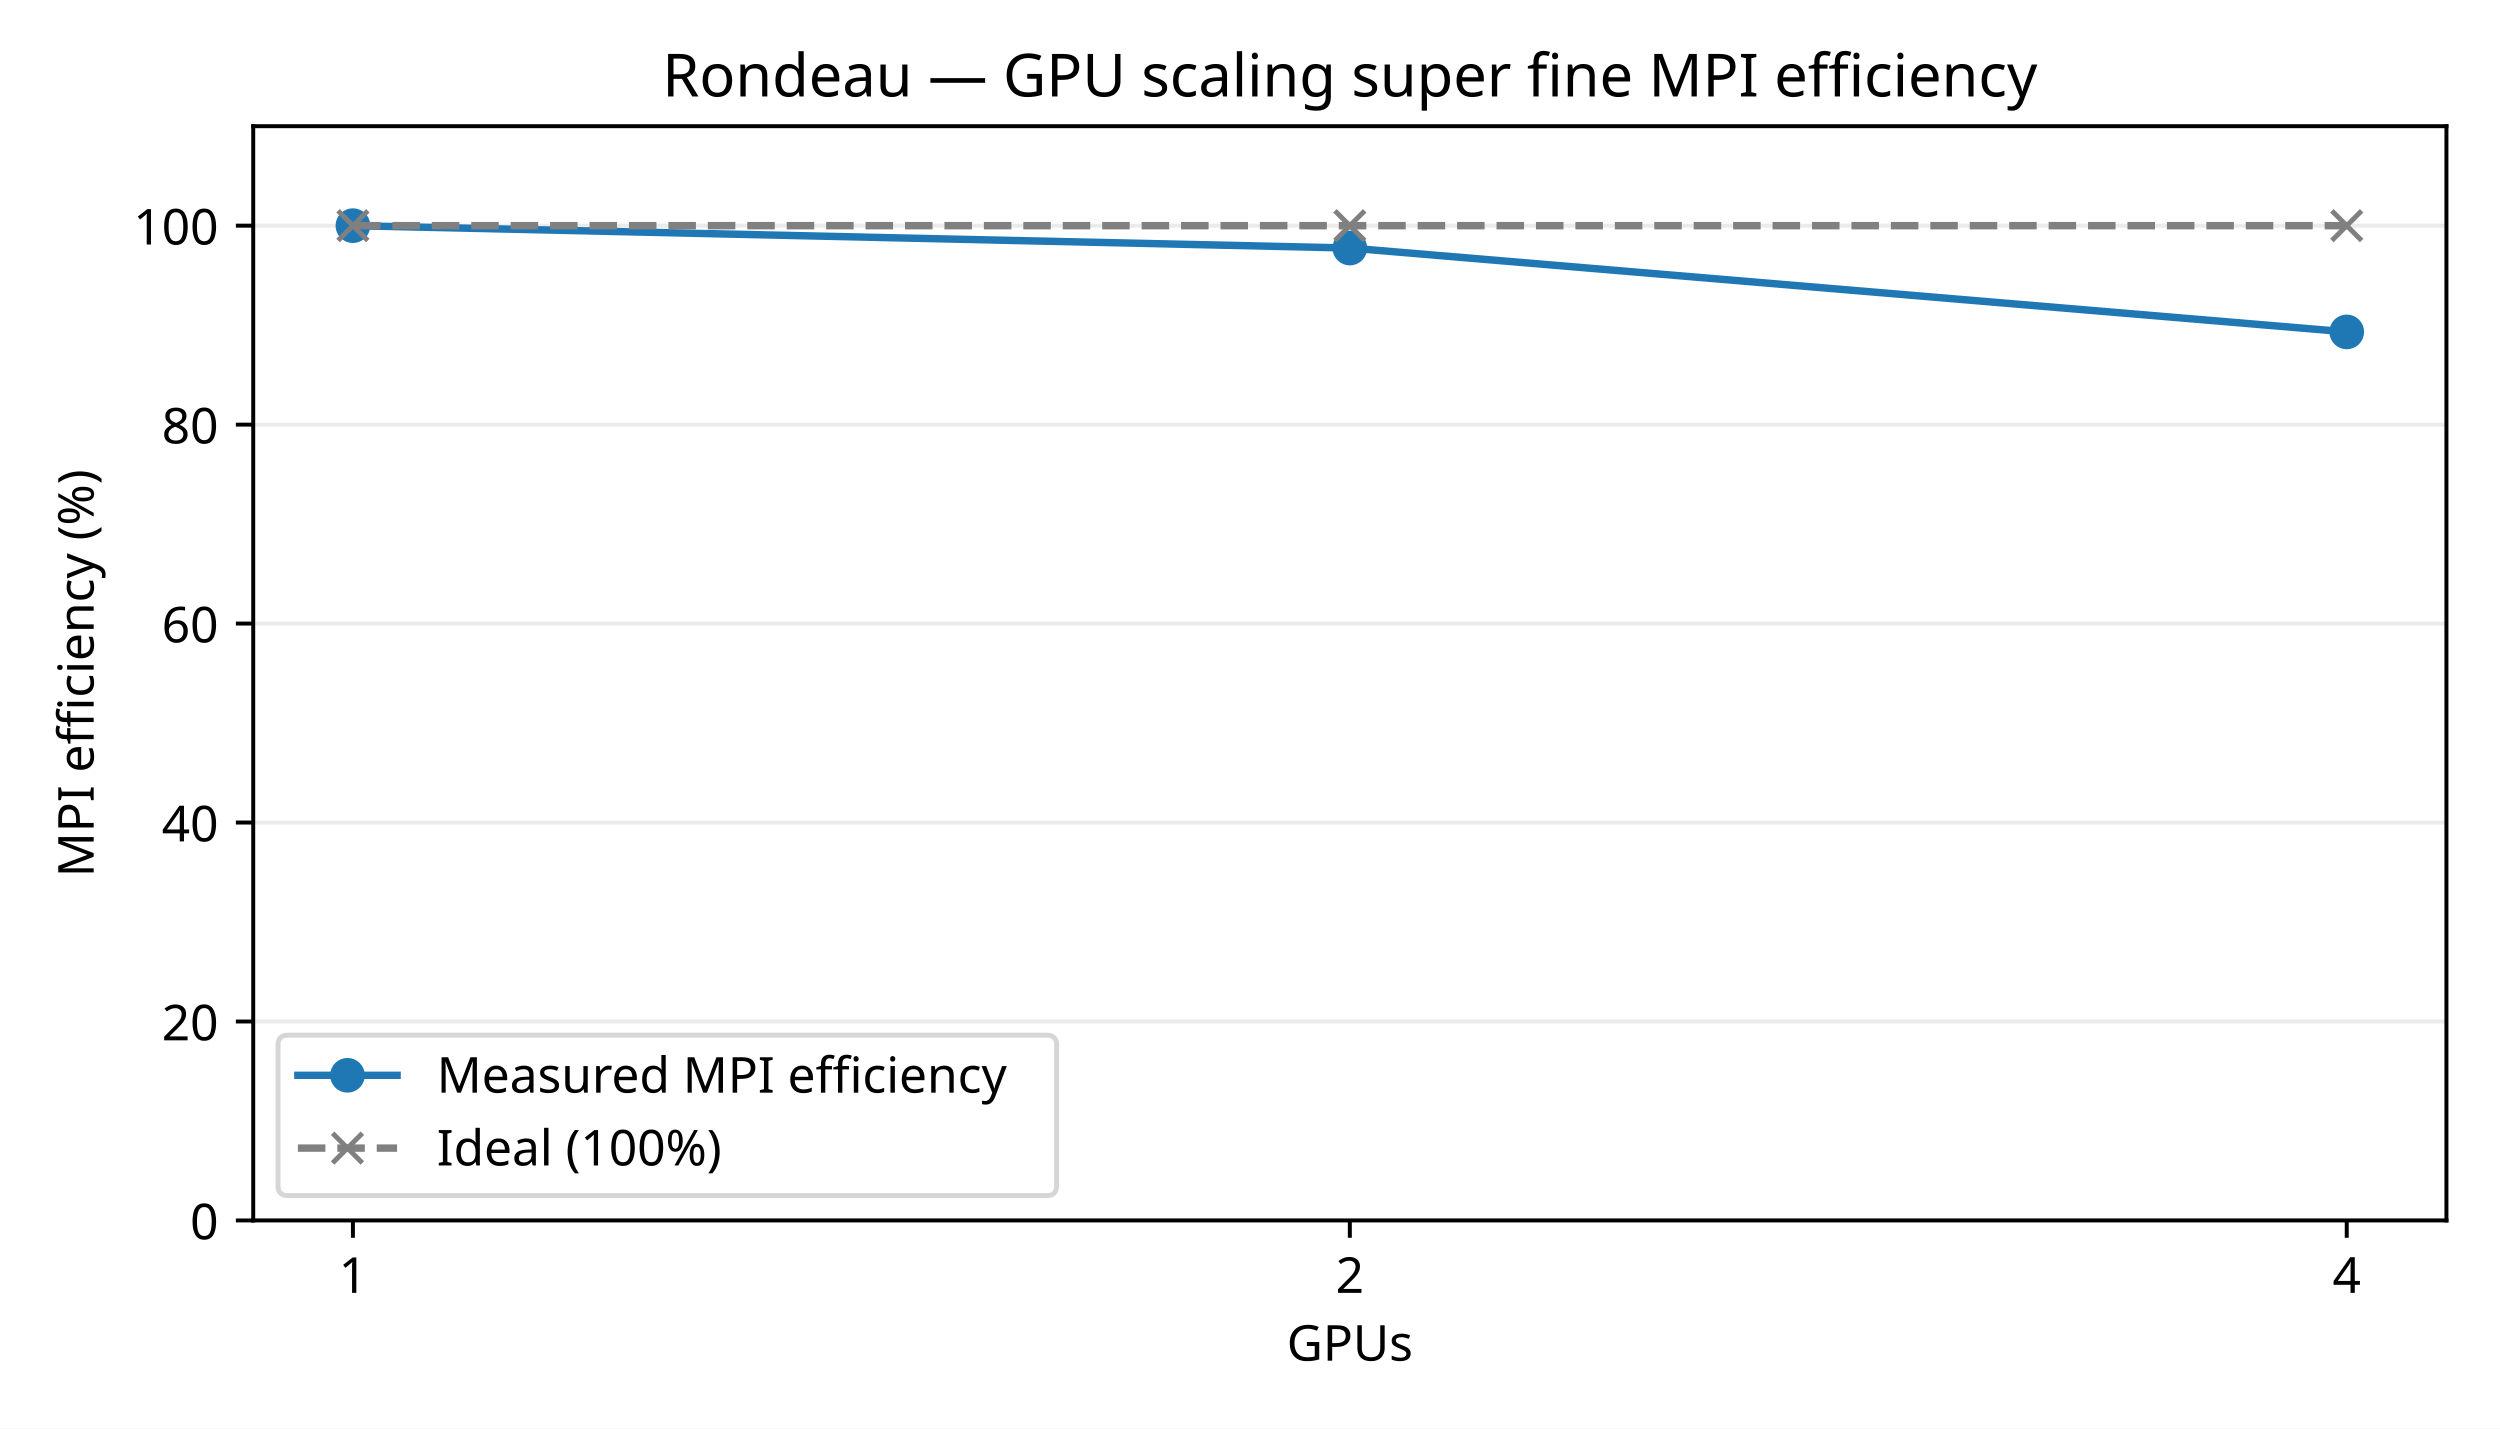
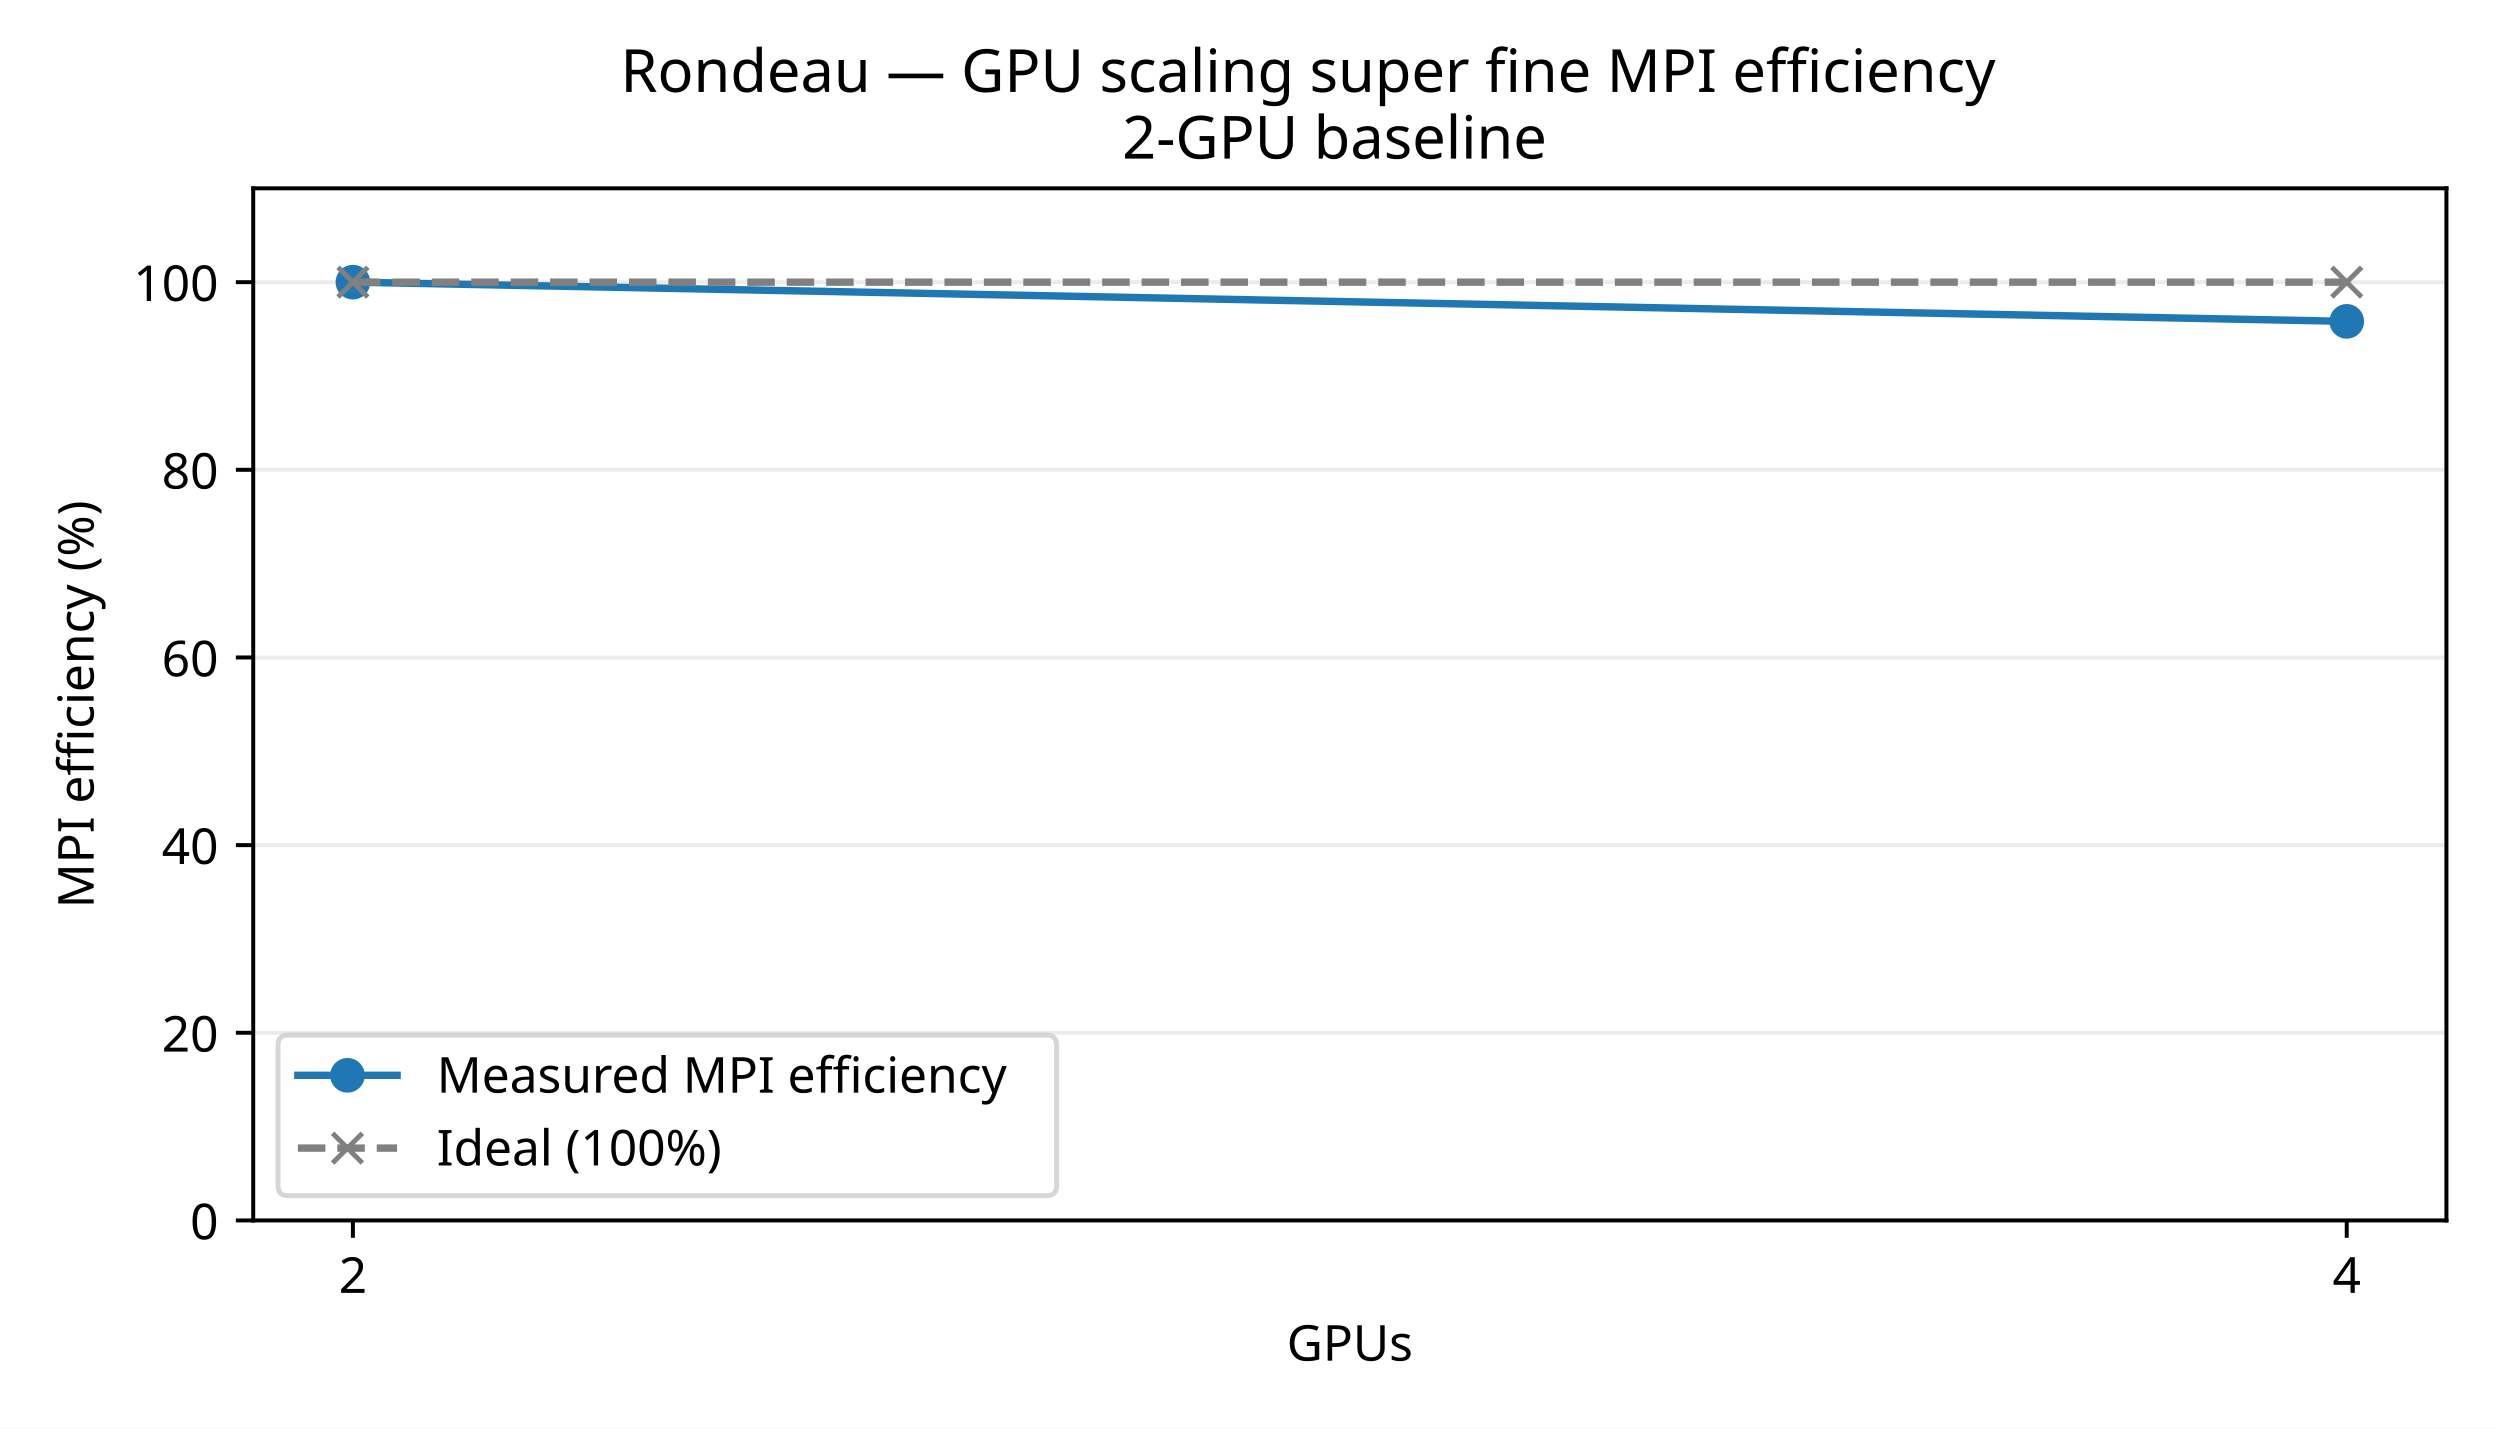
<svg xmlns="http://www.w3.org/2000/svg" xmlns:xlink="http://www.w3.org/1999/xlink" width="504pt" height="288pt" viewBox="0 0 504 288" version="1.1">
  <defs>
    <style type="text/css">*{stroke-linejoin: round; stroke-linecap: butt}</style>
  </defs>
  <g id="figure_1">
    <g id="patch_1">
      <path d="M 0 288 L 504 288 L 504 0 L 0 0 z " style="fill: #ffffff" />
    </g>
    <g id="axes_1">
      <g id="patch_2">
-         <path d="M 51.05 246.04 L 493.2 246.04 L 493.2 25.44 L 51.05 25.44 z " style="fill: #ffffff" />
+         <path d="M 51.05 246.04 L 493.2 246.04 L 493.2 37.968 L 51.05 37.968 z " style="fill: #ffffff" />
      </g>
      <g id="matplotlib.axis_1">
        <g id="xtick_1">
          <g id="line2d_1">
            <defs>
              <path id="mce72cfa7c0" d="M 0 0 L 0 3.5 " style="stroke: #000000; stroke-width: 0.8" />
            </defs>
            <g>
              <use xlink:href="#mce72cfa7c0" x="71.148" y="246.04" style="stroke: #000000; stroke-width: 0.8" />
            </g>
          </g>
          <g id="text_1">
-             <text style="font: 10px 'sans-serif'; text-anchor: middle" x="71.148" y="260.638" transform="rotate(-0, 71.14773, 260.6384)">1</text>
+             <text style="font: 10px 'sans-serif'; text-anchor: middle" x="71.148" y="260.638" transform="rotate(-0, 71.14773, 260.6384)">2</text>
          </g>
        </g>
        <g id="xtick_2">
          <g id="line2d_2">
            <g>
-               <use xlink:href="#mce72cfa7c0" x="272.125" y="246.04" style="stroke: #000000; stroke-width: 0.8" />
+               <use xlink:href="#mce72cfa7c0" x="473.102" y="246.04" style="stroke: #000000; stroke-width: 0.8" />
            </g>
          </g>
          <g id="text_2">
-             <text style="font: 10px 'sans-serif'; text-anchor: middle" x="272.125" y="260.638" transform="rotate(-0, 272.125, 260.6384)">2</text>
-           </g>
-         </g>
-         <g id="xtick_3">
-           <g id="line2d_3">
-             <g>
-               <use xlink:href="#mce72cfa7c0" x="473.102" y="246.04" style="stroke: #000000; stroke-width: 0.8" />
-             </g>
-           </g>
-           <g id="text_3">
            <text style="font: 10px 'sans-serif'; text-anchor: middle" x="473.102" y="260.638" transform="rotate(-0, 473.1023, 260.6384)">4</text>
          </g>
        </g>
-         <g id="text_4">
+         <g id="text_3">
          <text style="font: 10px 'sans-serif'; text-anchor: middle" x="272.125" y="274.317" transform="rotate(-0, 272.125, 274.3166)">GPUs</text>
        </g>
      </g>
      <g id="matplotlib.axis_2">
        <g id="ytick_1">
+           <g id="line2d_3">
+             <path d="M 51.05 246.04 L 493.2 246.04 " clip-path="url(#p7760c1de6d)" style="fill: none; stroke: #b0b0b0; stroke-opacity: 0.25; stroke-width: 0.8; stroke-linecap: square" />
+           </g>
          <g id="line2d_4">
-             <path d="M 51.05 246.04 L 493.2 246.04 " clip-path="url(#p476eec49de)" style="fill: none; stroke: #b0b0b0; stroke-opacity: 0.25; stroke-width: 0.8; stroke-linecap: square" />
-           </g>
-           <g id="line2d_5">
            <defs>
              <path id="m40b14a86b7" d="M 0 0 L -3.5 0 " style="stroke: #000000; stroke-width: 0.8" />
            </defs>
            <g>
              <use xlink:href="#m40b14a86b7" x="51.05" y="246.04" style="stroke: #000000; stroke-width: 0.8" />
            </g>
          </g>
-           <g id="text_5">
+           <g id="text_4">
            <text style="font: 10px 'sans-serif'; text-anchor: end" x="44.05" y="249.839" transform="rotate(-0, 44.05, 249.8392)">0</text>
          </g>
        </g>
        <g id="ytick_2">
+           <g id="line2d_5">
+             <path d="M 51.05 208.209 L 493.2 208.209 " clip-path="url(#p7760c1de6d)" style="fill: none; stroke: #b0b0b0; stroke-opacity: 0.25; stroke-width: 0.8; stroke-linecap: square" />
+           </g>
          <g id="line2d_6">
-             <path d="M 51.05 205.931 L 493.2 205.931 " clip-path="url(#p476eec49de)" style="fill: none; stroke: #b0b0b0; stroke-opacity: 0.25; stroke-width: 0.8; stroke-linecap: square" />
+             <g>
+               <use xlink:href="#m40b14a86b7" x="51.05" y="208.209" style="stroke: #000000; stroke-width: 0.8" />
+             </g>
          </g>
+           <g id="text_5">
+             <text style="font: 10px 'sans-serif'; text-anchor: end" x="44.05" y="212.008" transform="rotate(-0, 44.05, 212.0079)">20</text>
+           </g>
+         </g>
+         <g id="ytick_3">
          <g id="line2d_7">
+             <path d="M 51.05 170.377 L 493.2 170.377 " clip-path="url(#p7760c1de6d)" style="fill: none; stroke: #b0b0b0; stroke-opacity: 0.25; stroke-width: 0.8; stroke-linecap: square" />
+           </g>
+           <g id="line2d_8">
            <g>
-               <use xlink:href="#m40b14a86b7" x="51.05" y="205.931" style="stroke: #000000; stroke-width: 0.8" />
+               <use xlink:href="#m40b14a86b7" x="51.05" y="170.377" style="stroke: #000000; stroke-width: 0.8" />
            </g>
          </g>
          <g id="text_6">
-             <text style="font: 10px 'sans-serif'; text-anchor: end" x="44.05" y="209.73" transform="rotate(-0, 44.05, 209.7301)">20</text>
+             <text style="font: 10px 'sans-serif'; text-anchor: end" x="44.05" y="174.177" transform="rotate(-0, 44.05, 174.1767)">40</text>
          </g>
        </g>
-         <g id="ytick_3">
-           <g id="line2d_8">
-             <path d="M 51.05 165.822 L 493.2 165.822 " clip-path="url(#p476eec49de)" style="fill: none; stroke: #b0b0b0; stroke-opacity: 0.25; stroke-width: 0.8; stroke-linecap: square" />
+         <g id="ytick_4">
+           <g id="line2d_9">
+             <path d="M 51.05 132.546 L 493.2 132.546 " clip-path="url(#p7760c1de6d)" style="fill: none; stroke: #b0b0b0; stroke-opacity: 0.25; stroke-width: 0.8; stroke-linecap: square" />
          </g>
-           <g id="line2d_9">
+           <g id="line2d_10">
            <g>
-               <use xlink:href="#m40b14a86b7" x="51.05" y="165.822" style="stroke: #000000; stroke-width: 0.8" />
+               <use xlink:href="#m40b14a86b7" x="51.05" y="132.546" style="stroke: #000000; stroke-width: 0.8" />
            </g>
          </g>
          <g id="text_7">
-             <text style="font: 10px 'sans-serif'; text-anchor: end" x="44.05" y="169.621" transform="rotate(-0, 44.05, 169.621)">40</text>
+             <text style="font: 10px 'sans-serif'; text-anchor: end" x="44.05" y="136.345" transform="rotate(-0, 44.05, 136.3454)">60</text>
          </g>
        </g>
-         <g id="ytick_4">
-           <g id="line2d_10">
-             <path d="M 51.05 125.713 L 493.2 125.713 " clip-path="url(#p476eec49de)" style="fill: none; stroke: #b0b0b0; stroke-opacity: 0.25; stroke-width: 0.8; stroke-linecap: square" />
+         <g id="ytick_5">
+           <g id="line2d_11">
+             <path d="M 51.05 94.715 L 493.2 94.715 " clip-path="url(#p7760c1de6d)" style="fill: none; stroke: #b0b0b0; stroke-opacity: 0.25; stroke-width: 0.8; stroke-linecap: square" />
          </g>
-           <g id="line2d_11">
+           <g id="line2d_12">
            <g>
-               <use xlink:href="#m40b14a86b7" x="51.05" y="125.713" style="stroke: #000000; stroke-width: 0.8" />
+               <use xlink:href="#m40b14a86b7" x="51.05" y="94.715" style="stroke: #000000; stroke-width: 0.8" />
            </g>
          </g>
          <g id="text_8">
-             <text style="font: 10px 'sans-serif'; text-anchor: end" x="44.05" y="129.512" transform="rotate(-0, 44.05, 129.5119)">60</text>
+             <text style="font: 10px 'sans-serif'; text-anchor: end" x="44.05" y="98.514" transform="rotate(-0, 44.05, 98.51413)">80</text>
          </g>
        </g>
-         <g id="ytick_5">
-           <g id="line2d_12">
-             <path d="M 51.05 85.604 L 493.2 85.604 " clip-path="url(#p476eec49de)" style="fill: none; stroke: #b0b0b0; stroke-opacity: 0.25; stroke-width: 0.8; stroke-linecap: square" />
+         <g id="ytick_6">
+           <g id="line2d_13">
+             <path d="M 51.05 56.884 L 493.2 56.884 " clip-path="url(#p7760c1de6d)" style="fill: none; stroke: #b0b0b0; stroke-opacity: 0.25; stroke-width: 0.8; stroke-linecap: square" />
          </g>
-           <g id="line2d_13">
+           <g id="line2d_14">
            <g>
-               <use xlink:href="#m40b14a86b7" x="51.05" y="85.604" style="stroke: #000000; stroke-width: 0.8" />
+               <use xlink:href="#m40b14a86b7" x="51.05" y="56.884" style="stroke: #000000; stroke-width: 0.8" />
            </g>
          </g>
          <g id="text_9">
-             <text style="font: 10px 'sans-serif'; text-anchor: end" x="44.05" y="89.403" transform="rotate(-0, 44.05, 89.40286)">80</text>
+             <text style="font: 10px 'sans-serif'; text-anchor: end" x="44.05" y="60.683" transform="rotate(-0, 44.05, 60.68286)">100</text>
          </g>
        </g>
-         <g id="ytick_6">
-           <g id="line2d_14">
-             <path d="M 51.05 45.495 L 493.2 45.495 " clip-path="url(#p476eec49de)" style="fill: none; stroke: #b0b0b0; stroke-opacity: 0.25; stroke-width: 0.8; stroke-linecap: square" />
-           </g>
-           <g id="line2d_15">
-             <g>
-               <use xlink:href="#m40b14a86b7" x="51.05" y="45.495" style="stroke: #000000; stroke-width: 0.8" />
-             </g>
-           </g>
-           <g id="text_10">
-             <text style="font: 10px 'sans-serif'; text-anchor: end" x="44.05" y="49.294" transform="rotate(-0, 44.05, 49.29376)">100</text>
-           </g>
+         <g id="text_10">
+           <text style="font: 10px 'sans-serif'; text-anchor: middle" x="18.883" y="142.004" transform="rotate(-90, 18.88281, 142.004)">MPI efficiency (%)</text>
        </g>
-         <g id="text_11">
-           <text style="font: 10px 'sans-serif'; text-anchor: middle" x="18.883" y="135.74" transform="rotate(-90, 18.88281, 135.74)">MPI efficiency (%)</text>
+       </g>
+       <g id="line2d_15">
+         <path d="M 71.148 56.884 L 473.102 64.789 " clip-path="url(#p7760c1de6d)" style="fill: none; stroke: #1f77b4; stroke-width: 1.5; stroke-linecap: square" />
+         <defs>
+           <path id="mcc4f2172f0" d="M 0 3 C 0.796 3 1.559 2.684 2.121 2.121 C 2.684 1.559 3 0.796 3 0 C 3 -0.796 2.684 -1.559 2.121 -2.121 C 1.559 -2.684 0.796 -3 0 -3 C -0.796 -3 -1.559 -2.684 -2.121 -2.121 C -2.684 -1.559 -3 -0.796 -3 0 C -3 0.796 -2.684 1.559 -2.121 2.121 C -1.559 2.684 -0.796 3 0 3 z " style="stroke: #1f77b4" />
+         </defs>
+         <g clip-path="url(#p7760c1de6d)">
+           <use xlink:href="#mcc4f2172f0" x="71.148" y="56.884" style="fill: #1f77b4; stroke: #1f77b4" />
+           <use xlink:href="#mcc4f2172f0" x="473.102" y="64.789" style="fill: #1f77b4; stroke: #1f77b4" />
        </g>
      </g>
      <g id="line2d_16">
-         <path d="M 71.148 45.495 L 272.125 50.007 L 473.102 66.912 " clip-path="url(#p476eec49de)" style="fill: none; stroke: #1f77b4; stroke-width: 1.5; stroke-linecap: square" />
-         <defs>
-           <path id="mcc4f2172f0" d="M 0 3 C 0.796 3 1.559 2.684 2.121 2.121 C 2.684 1.559 3 0.796 3 0 C 3 -0.796 2.684 -1.559 2.121 -2.121 C 1.559 -2.684 0.796 -3 0 -3 C -0.796 -3 -1.559 -2.684 -2.121 -2.121 C -2.684 -1.559 -3 -0.796 -3 0 C -3 0.796 -2.684 1.559 -2.121 2.121 C -1.559 2.684 -0.796 3 0 3 z " style="stroke: #1f77b4" />
-         </defs>
-         <g clip-path="url(#p476eec49de)">
-           <use xlink:href="#mcc4f2172f0" x="71.148" y="45.495" style="fill: #1f77b4; stroke: #1f77b4" />
-           <use xlink:href="#mcc4f2172f0" x="272.125" y="50.007" style="fill: #1f77b4; stroke: #1f77b4" />
-           <use xlink:href="#mcc4f2172f0" x="473.102" y="66.912" style="fill: #1f77b4; stroke: #1f77b4" />
-         </g>
-       </g>
-       <g id="line2d_17">
-         <path d="M 71.148 45.495 L 272.125 45.495 L 473.102 45.495 " clip-path="url(#p476eec49de)" style="fill: none; stroke-dasharray: 5.55,2.4; stroke-dashoffset: 0; stroke: #808080; stroke-width: 1.5" />
+         <path d="M 71.148 56.884 L 473.102 56.884 " clip-path="url(#p7760c1de6d)" style="fill: none; stroke-dasharray: 5.55,2.4; stroke-dashoffset: 0; stroke: #808080; stroke-width: 1.5" />
        <defs>
          <path id="m5426aa5257" d="M -3 3 L 3 -3 M -3 -3 L 3 3 " style="stroke: #808080" />
        </defs>
-         <g clip-path="url(#p476eec49de)">
-           <use xlink:href="#m5426aa5257" x="71.148" y="45.495" style="fill: #808080; stroke: #808080" />
-           <use xlink:href="#m5426aa5257" x="272.125" y="45.495" style="fill: #808080; stroke: #808080" />
-           <use xlink:href="#m5426aa5257" x="473.102" y="45.495" style="fill: #808080; stroke: #808080" />
+         <g clip-path="url(#p7760c1de6d)">
+           <use xlink:href="#m5426aa5257" x="71.148" y="56.884" style="fill: #808080; stroke: #808080" />
+           <use xlink:href="#m5426aa5257" x="473.102" y="56.884" style="fill: #808080; stroke: #808080" />
        </g>
      </g>
      <g id="patch_3">
-         <path d="M 51.05 246.04 L 51.05 25.44 " style="fill: none; stroke: #000000; stroke-width: 0.8; stroke-linejoin: miter; stroke-linecap: square" />
+         <path d="M 51.05 246.04 L 51.05 37.968 " style="fill: none; stroke: #000000; stroke-width: 0.8; stroke-linejoin: miter; stroke-linecap: square" />
      </g>
      <g id="patch_4">
-         <path d="M 493.2 246.04 L 493.2 25.44 " style="fill: none; stroke: #000000; stroke-width: 0.8; stroke-linejoin: miter; stroke-linecap: square" />
+         <path d="M 493.2 246.04 L 493.2 37.968 " style="fill: none; stroke: #000000; stroke-width: 0.8; stroke-linejoin: miter; stroke-linecap: square" />
      </g>
      <g id="patch_5">
        <path d="M 51.05 246.04 L 493.2 246.04 " style="fill: none; stroke: #000000; stroke-width: 0.8; stroke-linejoin: miter; stroke-linecap: square" />
      </g>
      <g id="patch_6">
-         <path d="M 51.05 25.44 L 493.2 25.44 " style="fill: none; stroke: #000000; stroke-width: 0.8; stroke-linejoin: miter; stroke-linecap: square" />
+         <path d="M 51.05 37.968 L 493.2 37.968 " style="fill: none; stroke: #000000; stroke-width: 0.8; stroke-linejoin: miter; stroke-linecap: square" />
      </g>
-       <g id="text_12">
-         <text style="font: 12px 'sans-serif'; text-anchor: middle" x="272.125" y="19.44" transform="rotate(-0, 272.125, 19.44)">Rondeau — GPU scaling super fine MPI efficiency</text>
+       <g id="text_11">
+         <text style="font: 12px 'sans-serif'" transform="translate(125.0913 18.53063)">Rondeau — GPU scaling super fine MPI efficiency</text>
+         <text style="font: 12px 'sans-serif'" transform="translate(226.2287 31.968)">2-GPU baseline</text>
      </g>
      <g id="legend_1">
        <g id="patch_7">
          <path d="M 58.05 241.04 L 211.014 241.04 Q 213.014 241.04 213.014 239.04 L 213.014 210.684 Q 213.014 208.684 211.014 208.684 L 58.05 208.684 Q 56.05 208.684 56.05 210.684 L 56.05 239.04 Q 56.05 241.04 58.05 241.04 z " style="fill: #ffffff; opacity: 0.8; stroke: #cccccc; stroke-linejoin: miter" />
        </g>
-         <g id="line2d_18">
+         <g id="line2d_17">
          <path d="M 60.05 216.782 L 70.05 216.782 L 80.05 216.782 " style="fill: none; stroke: #1f77b4; stroke-width: 1.5; stroke-linecap: square" />
          <g>
            <use xlink:href="#mcc4f2172f0" x="70.05" y="216.782" style="fill: #1f77b4; stroke: #1f77b4" />
          </g>
        </g>
-         <g id="text_13">
+         <g id="text_12">
          <text style="font: 10px 'sans-serif'; text-anchor: start" x="88.05" y="220.282" transform="rotate(-0, 88.05, 220.2822)">Measured MPI efficiency</text>
        </g>
-         <g id="line2d_19">
+         <g id="line2d_18">
          <path d="M 60.05 231.46 L 70.05 231.46 L 80.05 231.46 " style="fill: none; stroke-dasharray: 5.55,2.4; stroke-dashoffset: 0; stroke: #808080; stroke-width: 1.5" />
          <g>
            <use xlink:href="#m5426aa5257" x="70.05" y="231.46" style="fill: #808080; stroke: #808080" />
          </g>
        </g>
-         <g id="text_14">
+         <g id="text_13">
          <text style="font: 10px 'sans-serif'; text-anchor: start" x="88.05" y="234.96" transform="rotate(-0, 88.05, 234.9603)">Ideal (100%)</text>
        </g>
      </g>
    </g>
  </g>
  <defs>
-     <clipPath id="p476eec49de">
-       <rect x="51.05" y="25.44" width="442.15" height="220.6" />
+     <clipPath id="p7760c1de6d">
+       <rect x="51.05" y="37.968" width="442.15" height="208.072" />
    </clipPath>
  </defs>
</svg>
